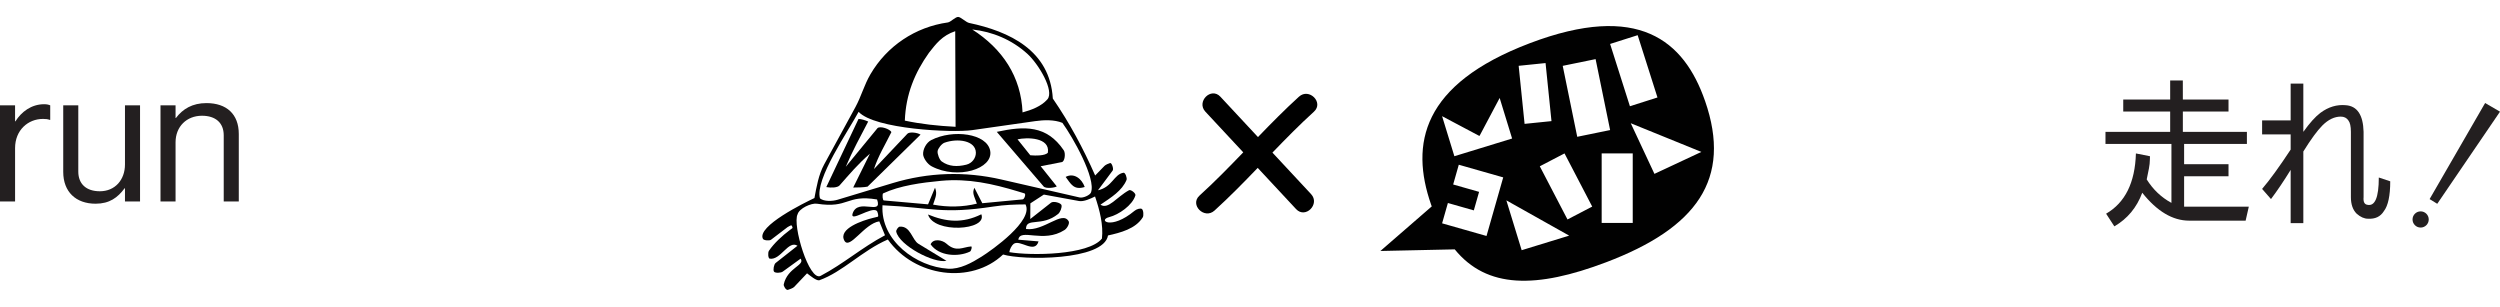
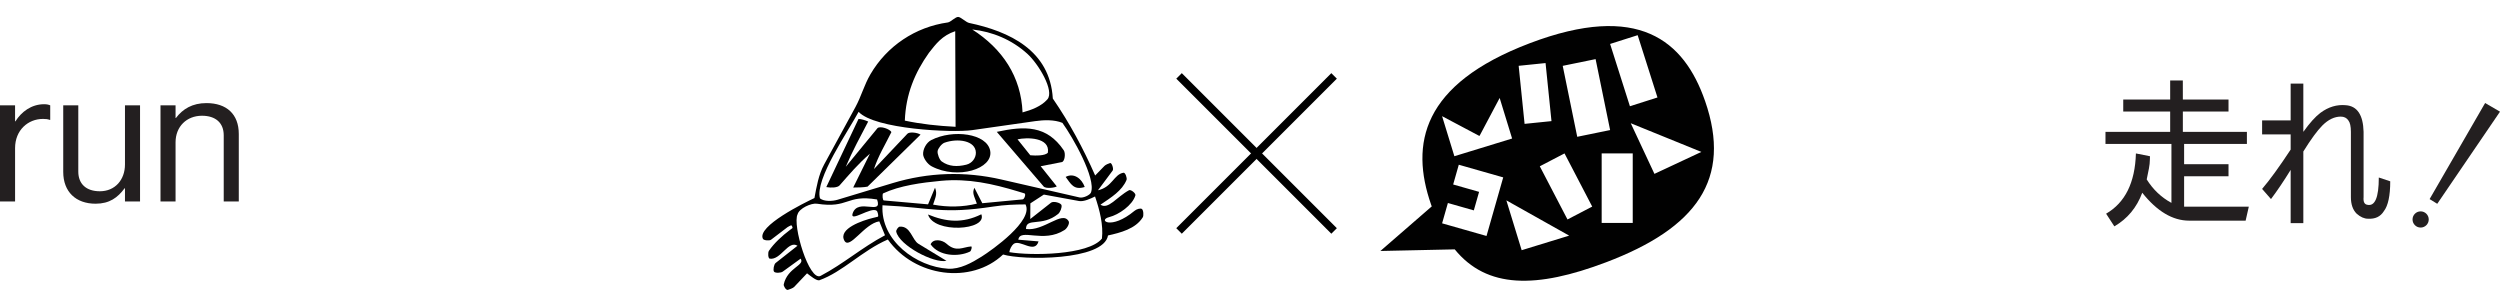
<svg xmlns="http://www.w3.org/2000/svg" id="Layer_1" version="1.1" viewBox="0 0 1920 235.59">
  <defs>
    <style>
      .st0 {
        fill: #010101;
      }

      .st1 {
        fill: #231f20;
      }
+ 
+       .st2 {
+         fill: none;
+         stroke: #000;
+         stroke-miterlimit: 10;
+         stroke-width: 6px;
+       }
    </style>
  </defs>
-   <path class="st0" d="M1309.43,77.41c-16.18-46.46-51.26-75.79-134.46-44.25-83.2,31.55-92.06,77.54-75.88,124,.16.46.33.89.5,1.35l-39.44,34.24,57.09-1.24c24.67,30.32,62.79,30.18,116.31,9.89,69.07-26.19,96.94-63.54,75.89-124h0ZM1257.73,27.02l15.21,47.84-21.17,6.73-15.21-47.84,21.17-6.73ZM1225.42,45.4l11.15,54.49-25.25,5.17-11.15-54.49,25.25-5.17h0ZM1186.99,48.43l4.55,44.59-20.66,2.11-4.55-44.59,20.66-2.11ZM1136.19,104.42l.21-.4.05.03,15.29-28.82,9.56,31.15-44.34,13.6-9.44-30.76,28.66,15.2h0ZM1141.65,181.23l-34.12-9.72,4.45-15.61,19.91,5.67,4.05-14.22-19.91-5.67,4.32-15.17,34.12,9.72-12.83,45h0ZM1168.64,192.17l-11.76-38.3,48.24,27.09-36.48,11.2h0ZM1203.83,168.55l-21.27-40.84,18.99-9.89,21.27,40.84-18.99,9.89ZM1253.94,171.22h-23.86v-53.4h23.86v53.4ZM1270.6,133.52l-18.18-38.88,54.23,22.03-36.05,16.86Z" />
+   <path class="st0" d="M1309.43,77.41c-16.18-46.46-51.26-75.79-134.46-44.25-83.2,31.55-92.06,77.54-75.88,124,.16.46.33.89.5,1.35l-39.44,34.24,57.09-1.24c24.67,30.32,62.79,30.18,116.31,9.89,69.07-26.19,96.94-63.54,75.89-124h-.01ZM1257.73,27.02l15.21,47.84-21.17,6.73-15.21-47.84s21.17-6.73,21.17-6.73ZM1225.42,45.4l11.15,54.49-25.25,5.17-11.15-54.49,25.25-5.17h0ZM1186.99,48.43l4.55,44.59-20.66,2.11-4.55-44.59s20.66-2.11,20.66-2.11ZM1136.19,104.42l.21-.4.05.03,15.29-28.82,9.56,31.15-44.34,13.6-9.44-30.76,28.66,15.2h0ZM1141.65,181.23l-34.12-9.72,4.45-15.61,19.91,5.67,4.05-14.22-19.91-5.67,4.32-15.17,34.12,9.72-12.83,45h.01ZM1168.64,192.17l-11.76-38.3,48.24,27.09-36.48,11.2h0ZM1203.83,168.55l-21.27-40.84,18.99-9.89,21.27,40.84-18.99,9.89ZM1253.94,171.22h-23.86v-53.4h23.86v53.4ZM1270.6,133.52l-18.18-38.88,54.23,22.03-36.05,16.86h0Z" />
  <g>
-     <path d="M644.83,142.34c7.58-8.6,14.46-16.74,23.27-24.29l-12.85,25.98c3.61,0,8.4-.13,11.06-.71l40.66-39.91c-2.25-1.59-8.49-2.38-10.08-.7h0l-25.71,27.15c3.45-10.48,8.63-18.65,13.41-28.4-1.07-2.34-8.48-4.92-10.64-3.08l-24.4,29.7c5.33-12.52,10.91-22.66,17.22-34.73-2.27-1.06-5.34-1.96-7.43-2l-24.75,52.33c3.62.68,8.62.53,10.26-1.33Z" />
-     <path d="M715.54,127.76c19.97,10.47,47.4,1.94,44.94-11.89h0c-2.38-13.42-28.73-16.81-45.29-8.29-3.82,1.97-6.43,7.04-6.24,10.94.14,2.86,3.23,7.48,6.59,9.23ZM720.08,116.06c.3-2.05,3.1-5.67,5.26-6.45,10.16-3.64,23.95-1.69,24.13,7.6.08,3.96-2.75,8.14-7.32,9.26h0c-7.11,1.75-13.44,1.46-18.93-2.48-1.75-1.26-3.44-5.87-3.13-7.93Z" />
+     <path d="M644.83,142.34c7.58-8.6,14.46-16.74,23.27-24.29l-12.85,25.98c3.61,0,8.4-.13,11.06-.71l40.66-39.91c-2.25-1.59-8.49-2.38-10.08-.7h0l-25.71,27.15c3.45-10.48,8.63-18.65,13.41-28.4-1.07-2.34-8.48-4.92-10.64-3.08l-24.4,29.7c5.33-12.52,10.91-22.66,17.22-34.73-2.27-1.06-5.34-1.96-7.43-2l-24.75,52.33c3.62.68,8.62.53,10.26-1.33h-.02Z" />
+     <path d="M715.54,127.76c19.97,10.47,47.4,1.94,44.94-11.89h0c-2.38-13.42-28.73-16.81-45.29-8.29-3.82,1.97-6.43,7.04-6.24,10.94.14,2.86,3.23,7.48,6.59,9.23h0ZM720.08,116.06c.3-2.05,3.1-5.67,5.26-6.45,10.16-3.64,23.95-1.69,24.13,7.6.08,3.96-2.75,8.14-7.32,9.26h0c-7.11,1.75-13.44,1.46-18.93-2.48-1.75-1.26-3.44-5.87-3.13-7.93h-.01Z" />
    <path d="M691.06,174.06c-1.22.08-3.01,2.66-2.75,3.86,2.32,10.57,28.92,24.54,38.57,22.39l-21.52-13.08c-4.95-3.01-5.93-13.7-14.3-13.17Z" />
    <path d="M833.06,143.6c-2.3-6.54-8.45-11.08-14.63-7.73,3.97,5.36,6.25,10.41,14.63,7.73Z" />
-     <path d="M811.61,143.15l-12.37-15.49h0l16.24-3.17c2.3-.45,3.05-6.76,1.47-9.09-13.11-19.29-30.01-18.76-51.43-14.14l35.97,41.92c1.67,1.95,8.8.98,10.12-.04ZM791.27,119.25l-9.81-12.24c7.09-1.64,25.11-1.64,23.32,10.21-1.98,2.5-9.55,2.38-13.5,2.03Z" />
+     <path d="M811.61,143.15l-12.37-15.49h0l16.24-3.17c2.3-.45,3.05-6.76,1.47-9.09-13.11-19.29-30.01-18.76-51.43-14.14l35.97,41.92c1.67,1.95,8.8.98,10.12-.04h0ZM791.27,119.25l-9.81-12.24c7.09-1.64,25.11-1.64,23.32,10.21-1.98,2.5-9.55,2.38-13.5,2.03h-.01Z" />
    <path d="M712.73,164.73c4.24,14.79,45.9,12.37,40.94-.17-14.43,7.16-27.07,5.91-40.94.17Z" />
-     <path d="M876.96,160.48c-1.23-.77-4.07.12-5.69,1.47-18.07,15.04-28.46,7.06-19.42,4.8,7.36-1.85,17.87-9.08,20.14-16.7.47-1.58-3.54-4.69-4.89-3.96-9.44,5.11-15.96,15.19-21.94,11.1,8.41-5.65,16.57-10.72,20.01-18.98.6-1.44-.93-5.78-2.31-5.56-7.45,1.22-8.49,10.99-19.62,13.49l11.3-15.17c.9-1.2-.66-6.11-1.97-5.76-1.04.27-3.49,1.33-4.32,2.19l-7.16,7.38c-9.27-21.03-19.61-40.32-32.53-59.11-2.15-36.99-33.4-51.56-64.27-58.05-2.41-.51-6.19-4.42-8.32-4.61-2.13-.19-5.81,3.91-7.98,4.22-24.97,3.48-46.86,18.1-59.54,39.88-4.83,8.29-6.98,16.88-11.46,25.1l-24.01,44.03c-4.32,7.91-5.88,17.21-7.49,25.85-7.44,3.51-44.54,21.69-39.55,31.35.65,1.26,5.02,1.59,6.22.67l12.67-9.67c.47-.36,2.23-1.19,2.72-1.41.48-.22,1.43,1.86,1.01,2.18l-2.01,1.5c-5.75,4.29-12.11,10.11-16.02,15.91-.88,1.3-.69,5.81.63,6.03,8.42,1.38,14.26-14.46,21.32-9.91l-16.81,13.24c-1.29,1.02-2.11,5.35-1.24,6.62.87,1.27,5.29,1.03,6.65.05l13.79-10c3.65,5.15-10.02,6.74-12.94,19.67-.33,1.46,1.83,4.68,3.11,4.32,1.03-.29,4.01-1.36,4.82-2.22l9.95-10.51c2.35,1.76,6.96,5.71,9.32,5.37,18.1-6.41,32.8-22.7,52.74-31.35h0c20.54,28.9,64.08,34.67,88.5,11.53,14.28,4.47,77.37,4.99,80.58-14.62,9.49-2.12,21.18-5.05,26.7-13.94.8-1.29.53-5.63-.7-6.41ZM788.87,41.19c8.78,7.92,21.18,28.77,15.49,35.16-4.8,5.38-12.08,8.07-19.04,9.98-1.13-27.47-15.42-48.82-38.62-63.69,15.51,1.69,30.26,7.82,42.17,18.56ZM713.41,40.58c5.39-6.88,10.16-13.29,20.2-16.63l.27,73.43c-13.71-.7-26.5-2.09-38.97-4.74.76-20.35,7.67-36.8,18.5-52.06ZM659.42,85.88c12.23,13.33,71.93,16.24,87.27,14.05l48.33-6.9c6.6-.94,14.73-1.23,20.91,1.33,7.75,10.69,26.05,42.7,21.93,53.5-.74,1.93-5.93,4.44-8.77,3.78h0,0l-60.06-13.79c-27.96-6.42-56.01-5.52-83.46,2.77l-42.34,12.79c-3.95,1.19-10.33,1.46-13.49-1.05-4.13-14.59,22.1-52.22,29.67-66.48ZM750.24,156.39h0c-10.62,2.65-22.32,2.9-33.63.76,1.51-5.01,3.53-7.95,1.48-13.01l-5.34,12.8-34.01-3.01c-.92-.24-1.21-4.32-.6-5.36,12.85-6.06,29.8-8.32,44.57-9.7,20.8-1.94,39.6,2.21,59.49,8.25l4.63,1.41c1.2.36.01,4.47-1.49,4.61l-30.93,2.93-6.09-11.86c-1.77,4.12-.4,5.77,1.91,12.18ZM630.24,211.86c-8.77,4.62-21.89-39.29-17.67-47.35,1.21-4.44,10.46-8.73,14.81-8.06,24.82,3.84,22.19-7.23,46.2-3.26,4.63,12.95-14.81-1.71-18.79,10.85-2.23,7.04,14.25-5.42,18.44-2.2.75.28,1.78,4.4.91,4.61l-3.91.96c-7.42,1.81-26.69,8.12-21.78,17.36h0c3.98,7.51,15.37-13.13,26.85-14.77l4.38,10.69c-18.03,9.58-31.62,21.78-49.44,31.17ZM753.76,197.15c-7.32,4.61-16.5,9.77-25.67,9.22-24.13-1.44-51.99-21.48-50.33-48.72,38.58,1.85,45.57,7.01,85.32.95,8.27-1.26,15.99-1.59,24.51-1.62h0c6.42,12.36-25.6,35-33.82,40.17ZM846.26,183.26c-10.28,12.78-54.69,13.24-71.08,10.39.17-2.1,1.85-5.26,3.32-6.35,4.94-3.68,16.17,8.06,19.1-1.91l-15.53-1.31s0,0,0,0h0s0,0,0,0c1.4-9.2,19.15,3.09,35.52-7.45,1.99-1.28,4.08-5.1,3.14-6.72-4.89-8.47-19.05,7.83-32.76,5.97-.03-9.23,12.07-1.33,24.65-11.55,1.63-1.32,2.98-4.87,2.65-6.61-.38-2.03-6.33-3.43-8.04-2.09l-15.97,12.57.06-12.02,10.36-6.74,27.04,4.95c3.59.66,8.85-1.82,12.28-3.49,3.56,10.46,6.49,21.95,5.28,32.36Z" />
-     <path d="M745.85,189.26c-6.52.49-11.47,4.63-18.85-2.03h0c-3.45-3.11-10.3-4.23-12.29.42,6.34,9.13,21.18,9.9,30.21,5.58.99-.47,1.9-4.03.93-3.96Z" />
+     <path d="M876.96,160.48c-1.23-.77-4.07.12-5.69,1.47-18.07,15.04-28.46,7.06-19.42,4.8,7.36-1.85,17.87-9.08,20.14-16.7.47-1.58-3.54-4.69-4.89-3.96-9.44,5.11-15.96,15.19-21.94,11.1,8.41-5.65,16.57-10.72,20.01-18.98.6-1.44-.93-5.78-2.31-5.56-7.45,1.22-8.49,10.99-19.62,13.49l11.3-15.17c.9-1.2-.66-6.11-1.97-5.76-1.04.27-3.49,1.33-4.32,2.19l-7.16,7.38c-9.27-21.03-19.61-40.32-32.53-59.11-2.15-36.99-33.4-51.56-64.27-58.05-2.41-.51-6.19-4.42-8.32-4.61-2.13-.19-5.81,3.91-7.98,4.22-24.97,3.48-46.86,18.1-59.54,39.88-4.83,8.29-6.98,16.88-11.46,25.1l-24.01,44.03c-4.32,7.91-5.88,17.21-7.49,25.85-7.44,3.51-44.54,21.69-39.55,31.35.65,1.26,5.02,1.59,6.22.67l12.67-9.67c.47-.36,2.23-1.19,2.72-1.41.48-.22,1.43,1.86,1.01,2.18l-2.01,1.5c-5.75,4.29-12.11,10.11-16.02,15.91-.88,1.3-.69,5.81.63,6.03,8.42,1.38,14.26-14.46,21.32-9.91l-16.81,13.24c-1.29,1.02-2.11,5.35-1.24,6.62.87,1.27,5.29,1.03,6.65.05l13.79-10c3.65,5.15-10.02,6.74-12.94,19.67-.33,1.46,1.83,4.68,3.11,4.32,1.03-.29,4.01-1.36,4.82-2.22l9.95-10.51c2.35,1.76,6.96,5.71,9.32,5.37,18.1-6.41,32.8-22.7,52.74-31.35h0c20.54,28.9,64.08,34.67,88.5,11.53,14.28,4.47,77.37,4.99,80.58-14.62,9.49-2.12,21.18-5.05,26.7-13.94.8-1.29.53-5.63-.7-6.41h.01ZM788.87,41.19c8.78,7.92,21.18,28.77,15.49,35.16-4.8,5.38-12.08,8.07-19.04,9.98-1.13-27.47-15.42-48.82-38.62-63.69,15.51,1.69,30.26,7.82,42.17,18.56h0ZM713.41,40.58c5.39-6.88,10.16-13.29,20.2-16.63l.27,73.43c-13.71-.7-26.5-2.09-38.97-4.74.76-20.35,7.67-36.8,18.5-52.06h0ZM659.42,85.88c12.23,13.33,71.93,16.24,87.27,14.05l48.33-6.9c6.6-.94,14.73-1.23,20.91,1.33,7.75,10.69,26.05,42.7,21.93,53.5-.74,1.93-5.93,4.44-8.77,3.78h0l-60.06-13.79c-27.96-6.42-56.01-5.52-83.46,2.77l-42.34,12.79c-3.95,1.19-10.33,1.46-13.49-1.05-4.13-14.59,22.1-52.22,29.67-66.48h.01ZM750.24,156.39h0c-10.62,2.65-22.32,2.9-33.63.76,1.51-5.01,3.53-7.95,1.48-13.01l-5.34,12.8-34.01-3.01c-.92-.24-1.21-4.32-.6-5.36,12.85-6.06,29.8-8.32,44.57-9.7,20.8-1.94,39.6,2.21,59.49,8.25l4.63,1.41c1.2.36.01,4.47-1.49,4.61l-30.93,2.93-6.09-11.86c-1.77,4.12-.4,5.77,1.91,12.18h.01ZM630.24,211.86c-8.77,4.62-21.89-39.29-17.67-47.35,1.21-4.44,10.46-8.73,14.81-8.06,24.82,3.84,22.19-7.23,46.2-3.26,4.63,12.95-14.81-1.71-18.79,10.85-2.23,7.04,14.25-5.42,18.44-2.2.75.28,1.78,4.4.91,4.61l-3.91.96c-7.42,1.81-26.69,8.12-21.78,17.36h0c3.98,7.51,15.37-13.13,26.85-14.77l4.38,10.69c-18.03,9.58-31.62,21.78-49.44,31.17h0ZM753.76,197.15c-7.32,4.61-16.5,9.77-25.67,9.22-24.13-1.44-51.99-21.48-50.33-48.72,38.58,1.85,45.57,7.01,85.32.95,8.27-1.26,15.99-1.59,24.51-1.62h0c6.42,12.36-25.6,35-33.82,40.17h-.01ZM846.26,183.26c-10.28,12.78-54.69,13.24-71.08,10.39.17-2.1,1.85-5.26,3.32-6.35,4.94-3.68,16.17,8.06,19.1-1.91l-15.53-1.31h0c1.4-9.2,19.15,3.09,35.52-7.45,1.99-1.28,4.08-5.1,3.14-6.72-4.89-8.47-19.05,7.83-32.76,5.97-.03-9.23,12.07-1.33,24.65-11.55,1.63-1.32,2.98-4.87,2.65-6.61-.38-2.03-6.33-3.43-8.04-2.09l-15.97,12.57.06-12.02,10.36-6.74,27.04,4.95c3.59.66,8.85-1.82,12.28-3.49,3.56,10.46,6.49,21.95,5.28,32.36h-.02Z" />
+     <path d="M745.85,189.26c-6.52.49-11.47,4.63-18.85-2.03h0c-3.45-3.11-10.3-4.23-12.29.42,6.34,9.13,21.18,9.9,30.21,5.58.99-.47,1.9-4.03.93-3.96h0Z" />
  </g>
  <g>
-     <path class="st1" d="M11.57,93.18h.29c4.43-7.14,12.14-13.14,22-13.14,2.14,0,3.29.29,4.71.86v11.14h-.43c-1.71-.57-2.86-.71-5.14-.71-11.43,0-21.42,8.57-21.42,22.42v40.99H0v-73.84h11.57v12.28Z" />
+     <path class="st1" d="M11.57,93.18h.29c4.43-7.14,12.14-13.14,22-13.14,2.14,0,3.29.29,4.71.86v11.14h-.43c-1.71-.57-2.86-.71-5.14-.71-11.43,0-21.42,8.57-21.42,22.42v40.99H0v-73.84h11.57s0,12.28,0,12.28Z" />
    <path class="st1" d="M95.98,154.74v-10.14h-.29c-5.28,7.14-11.57,11.85-22.28,11.85-15.14,0-24.85-9.14-24.85-24.42v-51.13h11.57v50.85c0,9.57,6.14,15.14,16.57,15.14,11.71,0,19.28-8.86,19.28-20.57v-45.42h11.57v73.84h-11.57Z" />
-     <path class="st1" d="M134.83,90.61h.29c5.28-7,12.71-11.43,23.42-11.43,15.43,0,24.85,8.43,24.85,23.71v51.85h-11.57v-50.85c0-9.57-6.28-15-16.71-15-11.71,0-20.28,8.28-20.28,20.42v45.42h-11.57v-73.84h11.57v9.71Z" />
+     <path class="st1" d="M134.83,90.61h.29c5.28-7,12.71-11.43,23.42-11.43,15.43,0,24.85,8.43,24.85,23.71v51.85h-11.57v-50.85c0-9.57-6.28-15-16.71-15-11.71,0-20.28,8.28-20.28,20.42v45.42h-11.57v-73.84h11.57v9.71h0Z" />
  </g>
-   <path d="M977.23,117.2c10.37-10.75,20.83-21.4,31.89-31.44,7.77-7.05-3.76-18.53-11.51-11.51-10.92,9.91-21.25,20.41-31.49,31.02-9.63-10.34-19.25-20.68-28.88-31.02-7.15-7.68-18.64,3.85-11.51,11.51,9.7,10.41,19.39,20.83,29.09,31.24-10.93,11.35-21.93,22.63-33.61,33.22-7.77,7.05,3.76,18.53,11.51,11.51,11.53-10.46,22.41-21.59,33.2-32.8,9.83,10.55,19.65,21.11,29.48,31.66,7.15,7.68,18.64-3.85,11.51-11.51-9.9-10.63-19.79-21.26-29.69-31.89Z" />
-   <path class="st1" d="M1648.67,137.79c4.87,7.79,11.2,13.8,18.99,18.02v-45.29h-50.65v-9.26h49.68v-15.59h-36.04v-9.25h36.04v-14.61h9.72c.06,4.99.02,14.61.02,14.61h35.07v9.25h-35.07v15.59h49.19v9.26h-48.22v15.59h34.1v9.25h-34.1v23.38h49.68l-2.44,10.72h-43.35c-12.66,0-24.68-7.14-36.04-21.43-4.22,11.37-11.37,19.97-21.43,25.82l-6.33-9.74c14.61-8.44,22.24-23.87,22.89-46.27l10.81,2.16c-.05,1.68-.1,1.83-.09,2.71.02,3.91-1.14,8.93-2.43,15.1Z" />
-   <path class="st1" d="M1826.93,136.33l8.77,2.92c0,11.04-1.63,18.68-4.87,22.89-2.6,4.22-6.66,6.16-12.18,5.84-2.92,0-5.85-1.3-8.77-3.9-2.92-2.92-4.39-7.14-4.39-12.66v-50.17c0-4.22-.65-7.14-1.95-8.77-1.3-1.95-3.25-2.92-5.84-2.92-4.87,0-9.58,2.27-14.13,6.82-3.9,3.9-8.77,10.56-14.61,19.97v55.04h-9.74v-40.91c-5.2,8.45-10.23,15.91-15.1,22.4l-6.82-7.79c5.85-6.82,13.15-16.88,21.92-30.2v-11.69h-21.92v-10.72h21.92v-28.25h9.74v37.02c4.87-6.82,9.26-11.69,13.15-14.61,6.16-4.54,12.66-6.49,19.48-5.84,8.77.65,13.31,7.47,13.64,20.46v50.17c-.33,3.58.65,5.53,2.92,5.85,5.85,1.3,8.77-5.68,8.77-20.94Z" />
+   <path class="st1" d="M1648.67,137.79c4.87,7.79,11.2,13.8,18.99,18.02v-45.29h-50.65v-9.26h49.68v-15.59h-36.04v-9.25h36.04v-14.61h9.72c.06,4.99.02,14.61.02,14.61h35.07v9.25h-35.07v15.59h49.19v9.26h-48.22v15.59h34.1v9.25h-34.1v23.38h49.68l-2.44,10.72h-43.35c-12.66,0-24.68-7.14-36.04-21.43-4.22,11.37-11.37,19.97-21.43,25.82l-6.33-9.74c14.61-8.44,22.24-23.87,22.89-46.27l10.81,2.16c-.05,1.68-.1,1.83-.09,2.71.02,3.91-1.14,8.93-2.43,15.1v-.02Z" />
+   <path class="st1" d="M1826.93,136.33l8.77,2.92c0,11.04-1.63,18.68-4.87,22.89-2.6,4.22-6.66,6.16-12.18,5.84-2.92,0-5.85-1.3-8.77-3.9-2.92-2.92-4.39-7.14-4.39-12.66v-50.17c0-4.22-.65-7.14-1.95-8.77-1.3-1.95-3.25-2.92-5.84-2.92-4.87,0-9.58,2.27-14.13,6.82-3.9,3.9-8.77,10.56-14.61,19.97v55.04h-9.74v-40.91c-5.2,8.45-10.23,15.91-15.1,22.4l-6.82-7.79c5.85-6.82,13.15-16.88,21.92-30.2v-11.69h-21.92v-10.72h21.92v-28.25h9.74v37.02c4.87-6.82,9.26-11.69,13.15-14.61,6.16-4.54,12.66-6.49,19.48-5.84,8.77.65,13.31,7.47,13.64,20.46v50.17c-.33,3.58.65,5.53,2.92,5.85,5.85,1.3,8.77-5.68,8.77-20.94h0Z" />
  <polygon class="st1" points="1908.57 79.12 1920 85.76 1871.8 156.52 1865.94 152.9 1908.57 79.12" />
  <circle class="st1" cx="1859.05" cy="168.55" r="6.22" />
+   <line class="st2" x1="1024.58" y1="58.3" x2="905.5" y2="177.37" />
+   <line class="st2" x1="1024.58" y1="177.37" x2="905.5" y2="58.3" />
</svg>
